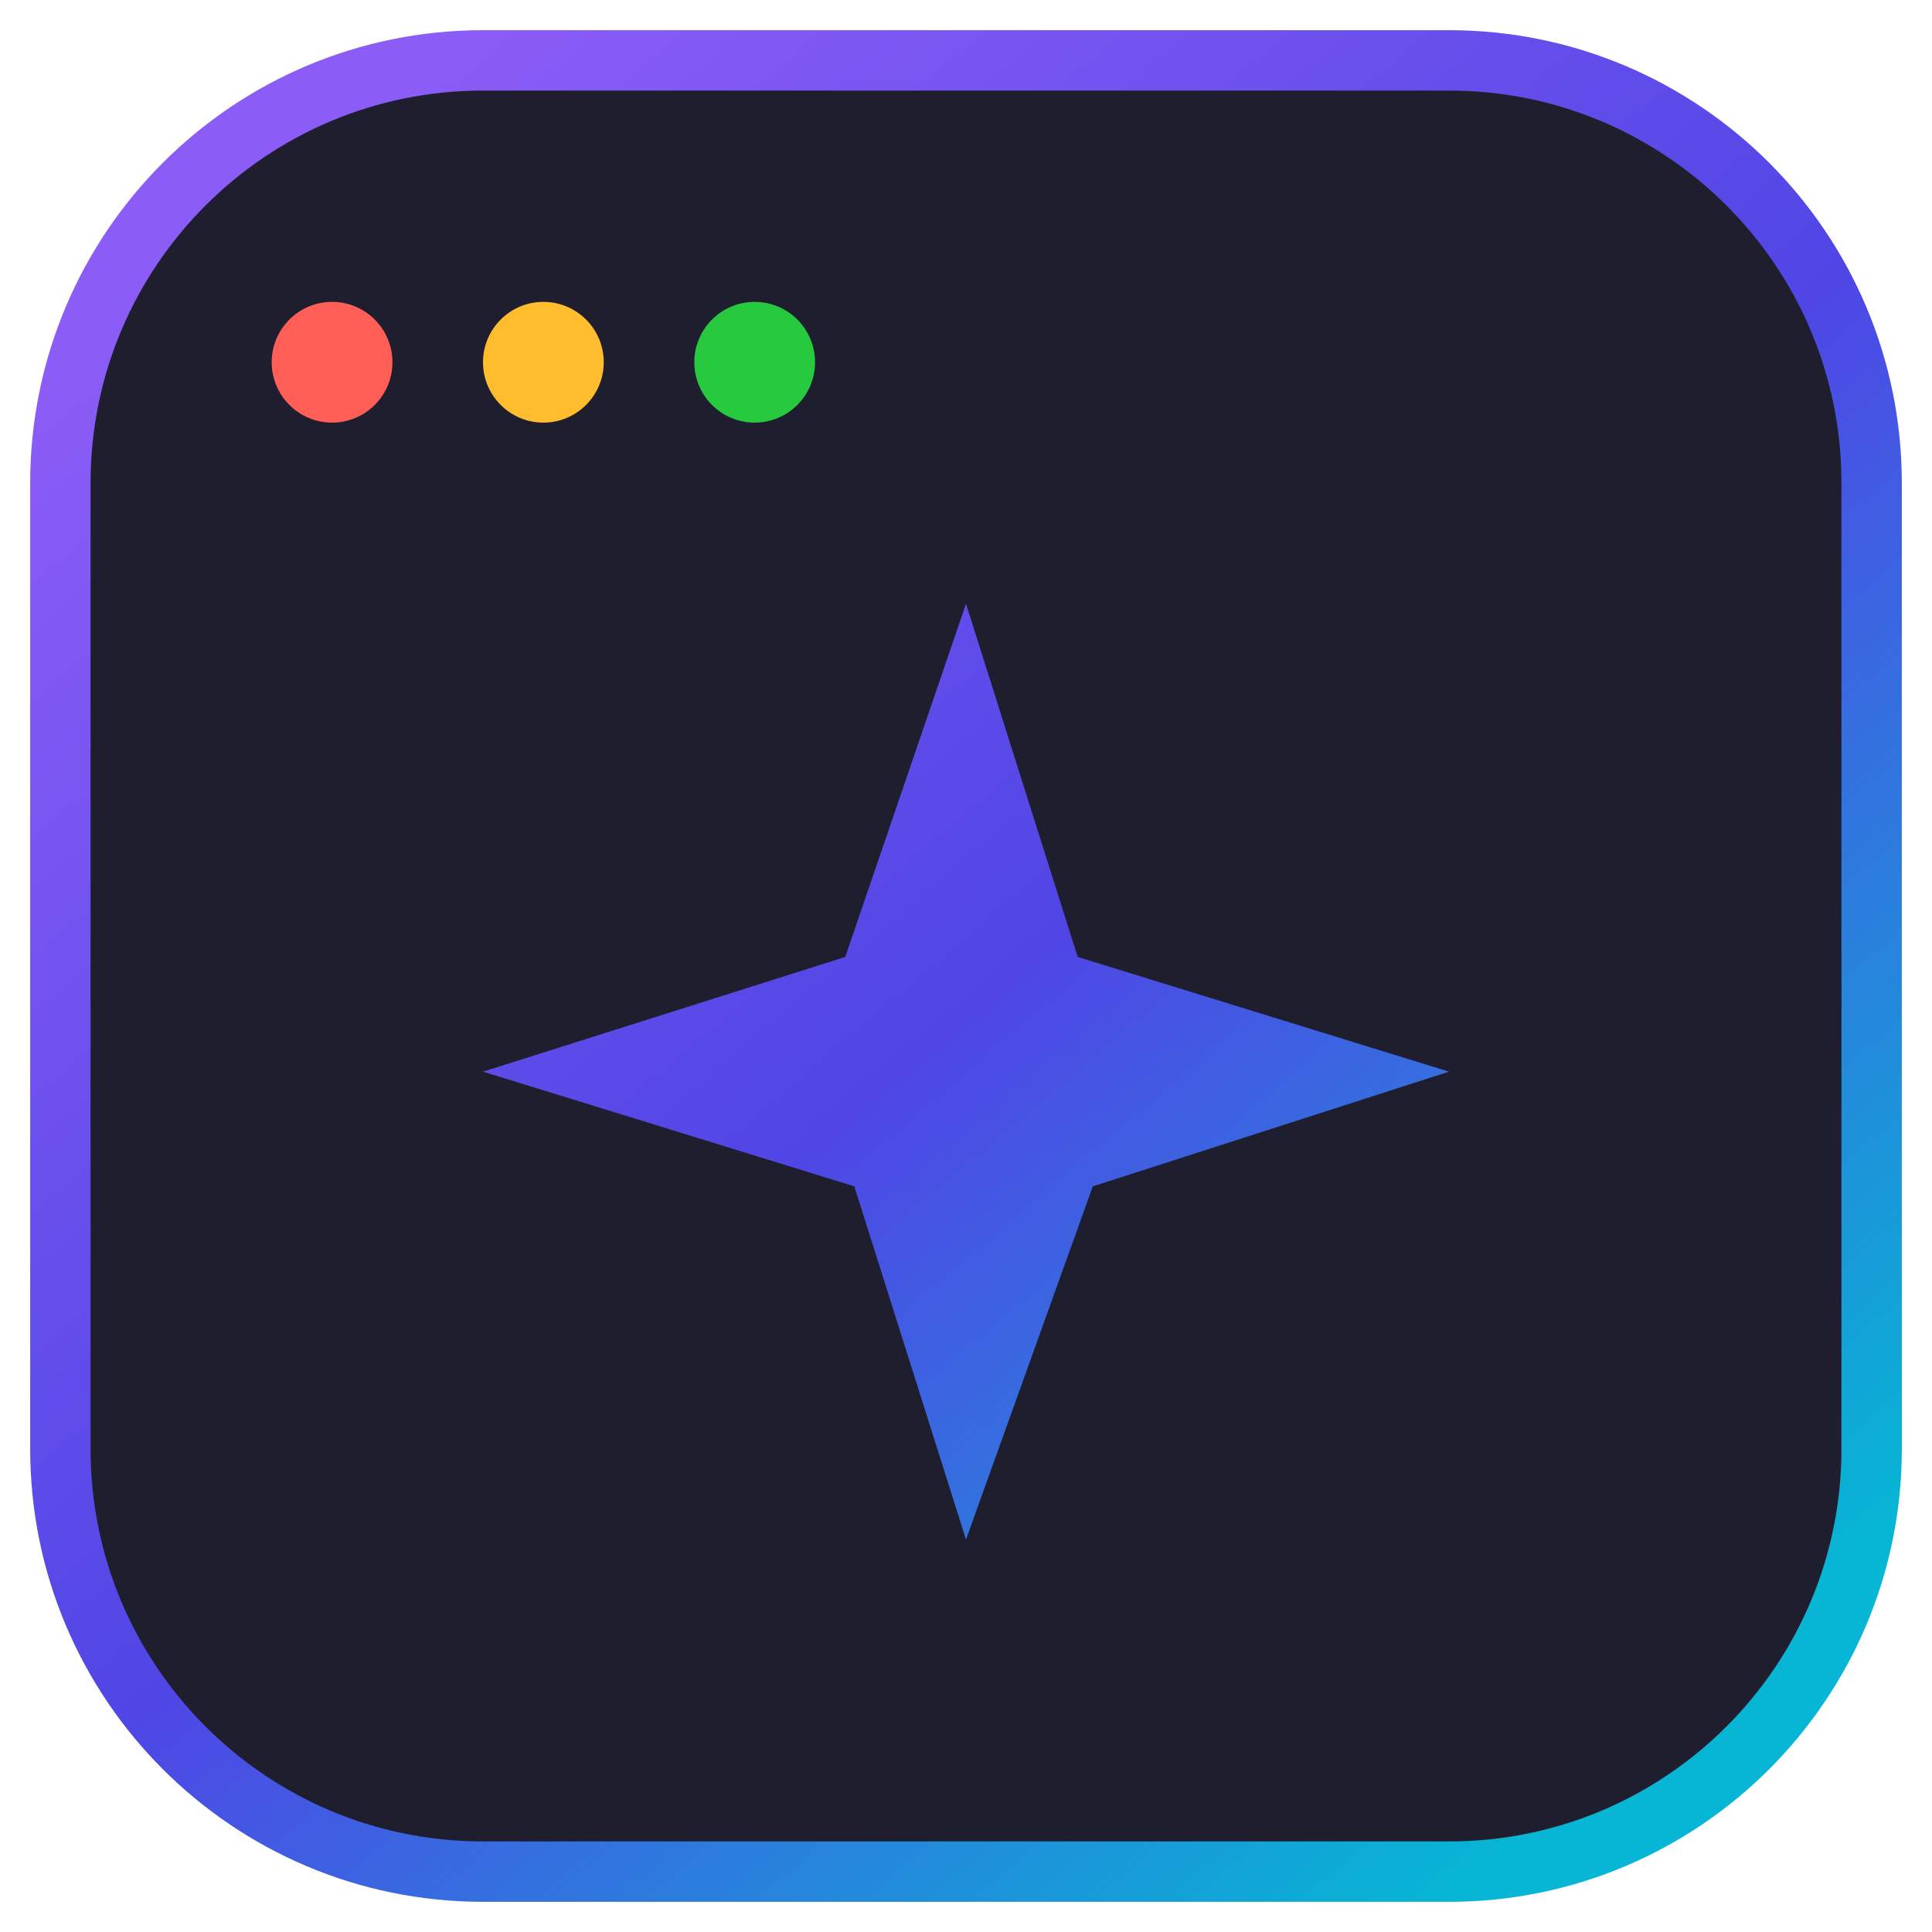
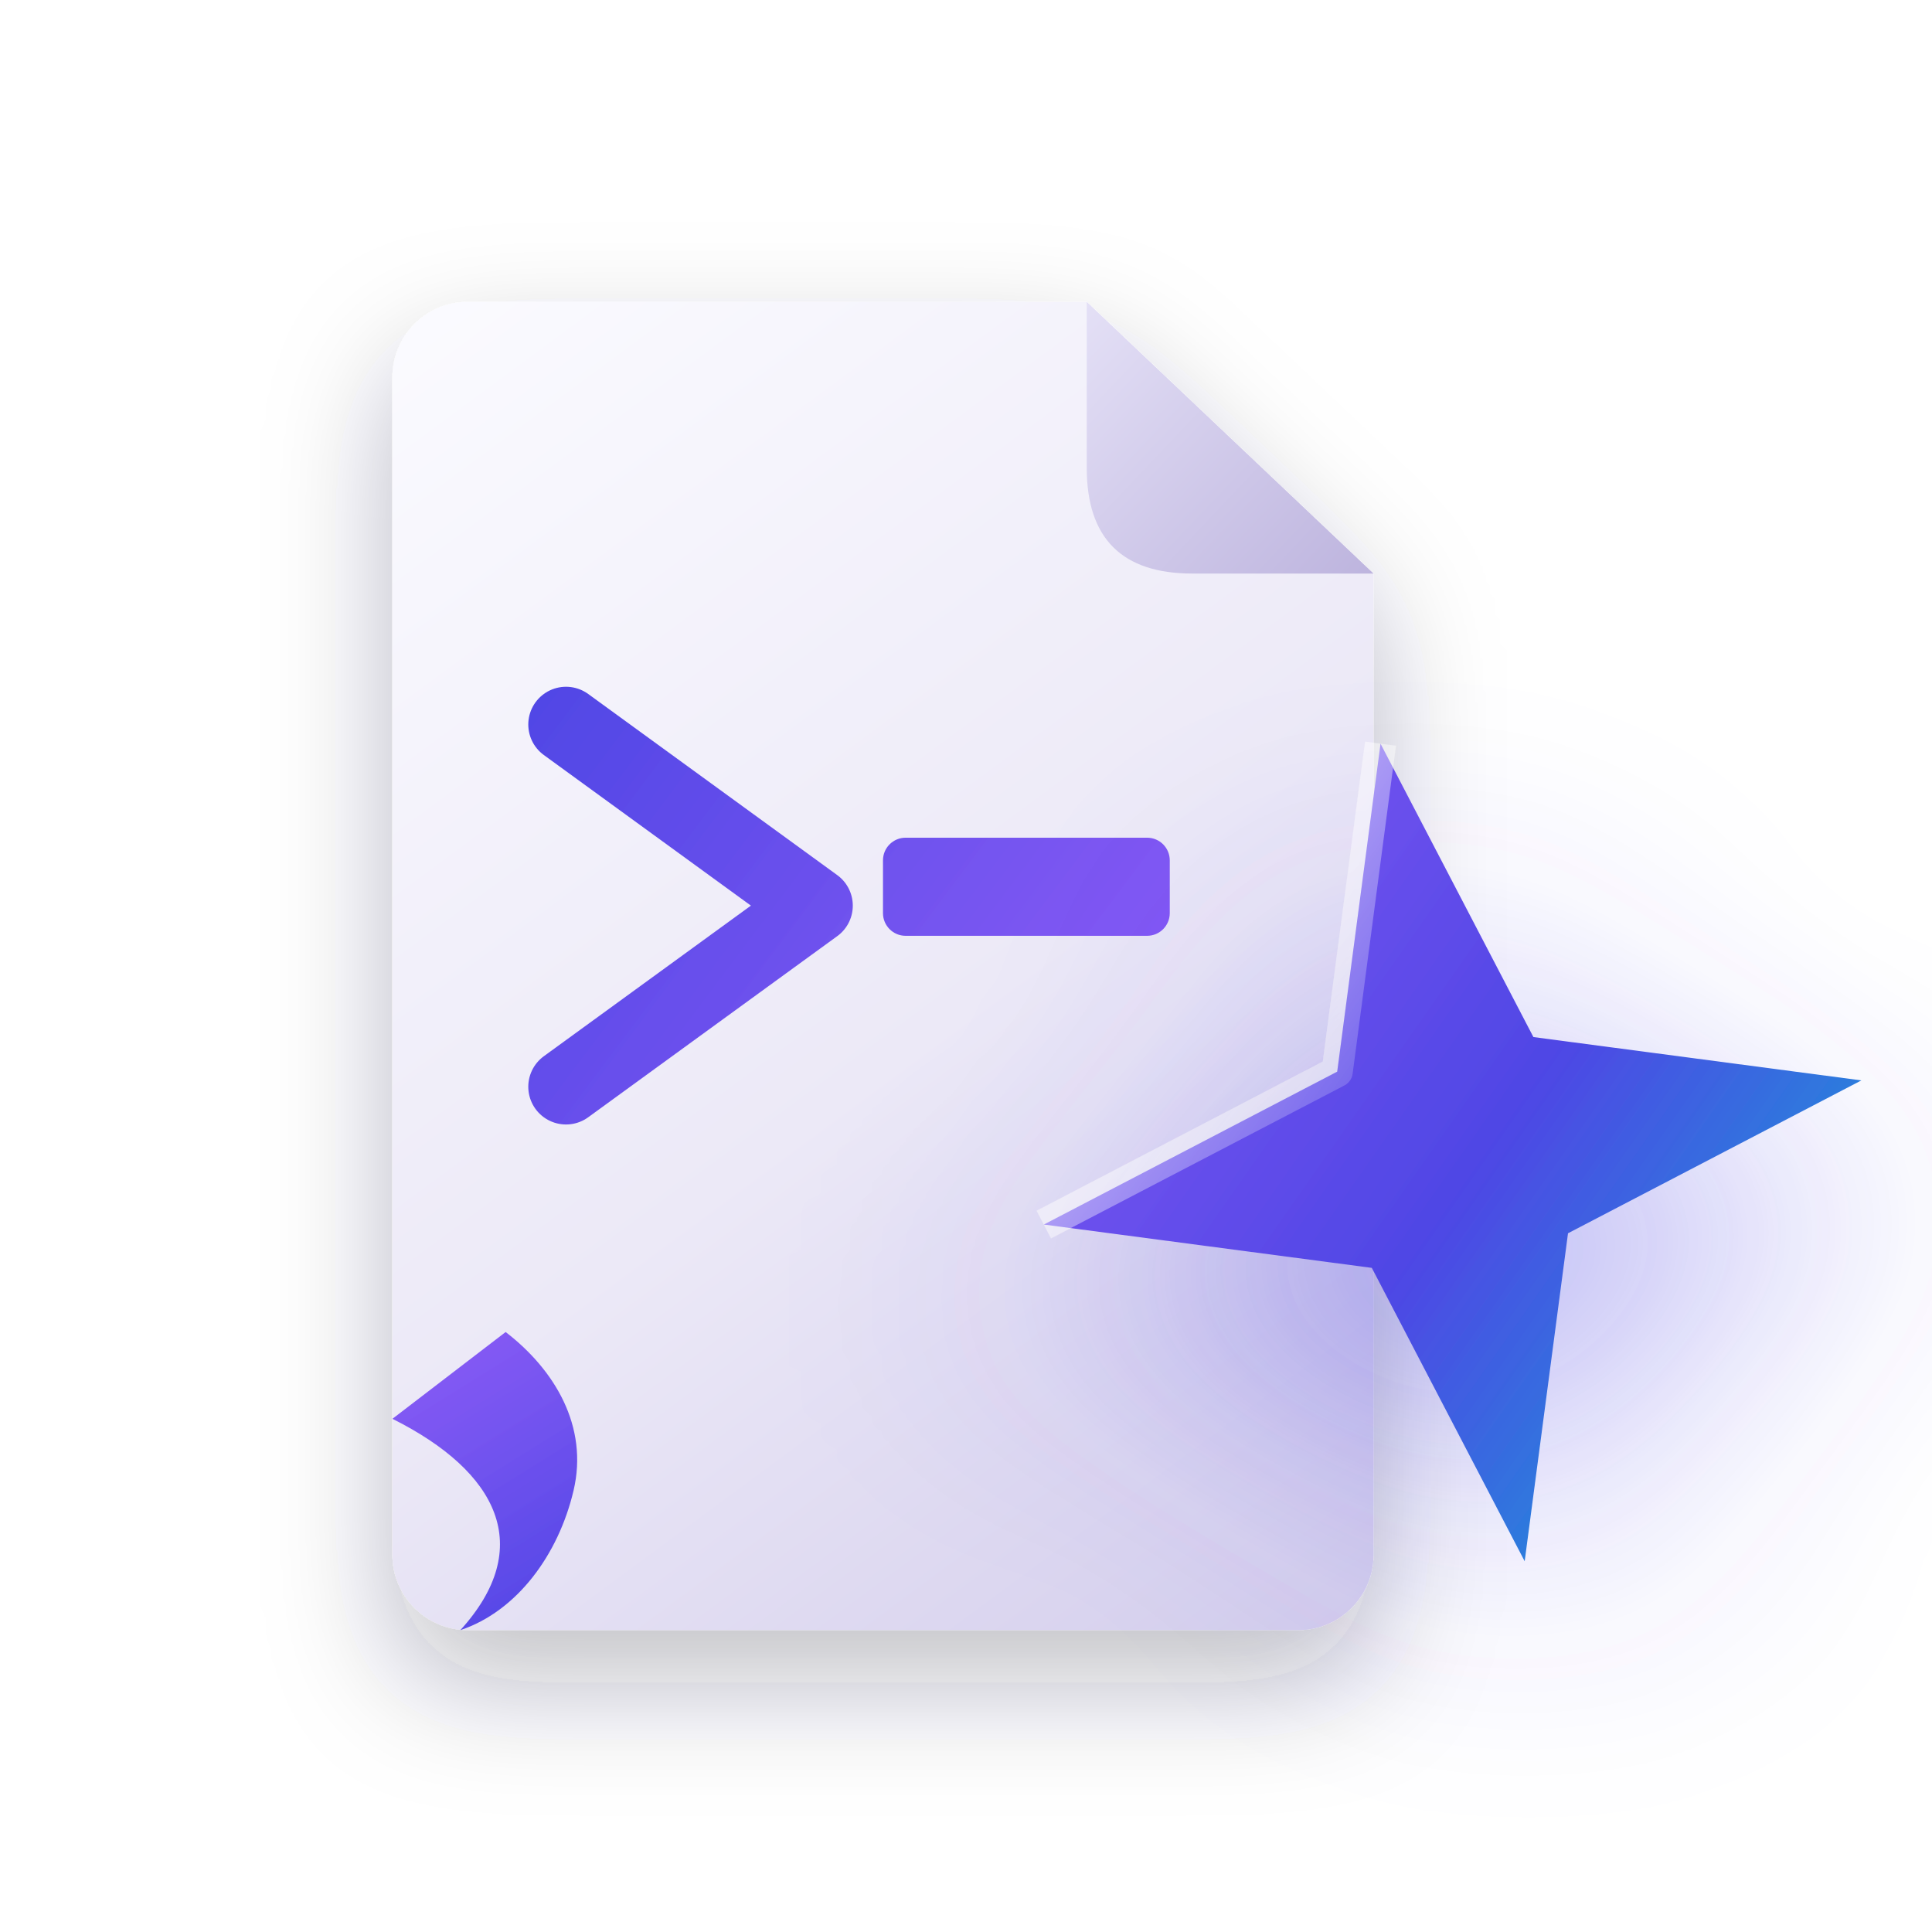
- <svg xmlns="http://www.w3.org/2000/svg" viewBox="0 0 128 128" role="img" aria-label="Vega CLI">
+ <svg xmlns="http://www.w3.org/2000/svg" viewBox="0 0 512 512" role="img" aria-label="Vega CLI">
  <defs>
-     <linearGradient id="vega-cli-gradient" x1="20" y1="12" x2="108" y2="116" gradientUnits="userSpaceOnUse">
+     <linearGradient id="pageGrad" x1="104" y1="80" x2="364" y2="432" gradientUnits="userSpaceOnUse">
+       <stop offset="0" stop-color="#fbfbff" />
+       <stop offset="0.55" stop-color="#ece9f7" />
+       <stop offset="1" stop-color="#d3cdec" />
+     </linearGradient>
+     <linearGradient id="fold" x1="288" y1="80" x2="364" y2="152" gradientUnits="userSpaceOnUse">
+       <stop offset="0" stop-color="#e4e0f6" />
+       <stop offset="1" stop-color="#bdb4de" />
+     </linearGradient>
+     <linearGradient id="peel" x1="104" y1="358" x2="150" y2="432" gradientUnits="userSpaceOnUse">
+       <stop offset="0" stop-color="#8b5cf6" />
+       <stop offset="1" stop-color="#4f46e5" />
+     </linearGradient>
+     <linearGradient id="starGrad" x1="-40" y1="-38" x2="40" y2="42" gradientUnits="userSpaceOnUse">
      <stop offset="0" stop-color="#8b5cf6" />
      <stop offset="0.52" stop-color="#4f46e5" />
      <stop offset="1" stop-color="#06b6d4" />
    </linearGradient>
+     <linearGradient id="starShine" x1="-40" y1="-38" x2="0" y2="2" gradientUnits="userSpaceOnUse">
+       <stop offset="0" stop-color="#ffffff" stop-opacity="0.85" />
+       <stop offset="1" stop-color="#ffffff" stop-opacity="0" />
+     </linearGradient>
+     <linearGradient id="promptGrad" x1="140" y1="180" x2="300" y2="300" gradientUnits="userSpaceOnUse">
+       <stop offset="0" stop-color="#4f46e5" />
+       <stop offset="1" stop-color="#8b5cf6" />
+     </linearGradient>
+     <filter id="pageShadow" x="-30%" y="-30%" width="160%" height="160%">
+       <feDropShadow dx="0" dy="14" stdDeviation="16" flood-color="#241f3d" flood-opacity="0.28" />
+     </filter>
+     <filter id="starGlow" x="-60%" y="-60%" width="220%" height="220%">
+       <feDropShadow dx="0" dy="10" stdDeviation="14" flood-color="#4f46e5" flood-opacity="0.45" />
+     </filter>
  </defs>
-   <rect x="4" y="4" width="120" height="120" rx="28" fill="#1e1e2e" />
-   <rect x="4" y="4" width="120" height="120" rx="28" fill="none" stroke="url(#vega-cli-gradient)" stroke-width="4" />
-   <circle cx="22" cy="24" r="4" fill="#ff5f56" />
-   <circle cx="36" cy="24" r="4" fill="#ffbd2e" />
-   <circle cx="50" cy="24" r="4" fill="#27c93f" />
-   <path fill="url(#vega-cli-gradient)" d="M64 40l7.4 23.4L96 71l-23.6 7.6L64 102l-7.4-23.4L32 71l24-7.6L64 40z" />
+   <g filter="url(#pageShadow)">
+     <path fill="url(#pageGrad)" d="M104,100          A20,20 0 0,1 124,80          L288,80          L364,152          L364,412          A20,20 0 0,1 344,432          L124,432          A20,20 0 0,1 104,412          Z" />
+     <path fill="url(#fold)" d="M288,80 L364,152 L316,152 Q288,152 288,124 Z" />
+     <path fill="url(#peel)" d="M104,376          C132,390 142,410 122,432          C137,427 148,412 152,395          C156,378 147,363 134,353          Z" />
+     <path fill="none" stroke="url(#promptGrad)" stroke-width="20" stroke-linecap="round" stroke-linejoin="round" d="M150,192 L216,240 L150,288" />
+     <rect x="234" y="222" width="76" height="26" rx="6" fill="url(#promptGrad)" />
+   </g>
+   <g filter="url(#starGlow)" transform="translate(384,300) rotate(-10) scale(2.75)">
+     <path fill="url(#starGrad)" d="M0,-38 L9.6,-7.6 L40,2 L9.6,11.6 L0,42 L-9.6,11.6 L-40,2 L-9.6,-7.6 Z" />
+     <path fill="none" stroke="url(#starShine)" stroke-width="3" stroke-linejoin="round" d="M0,-38 L-9.6,-7.6 L-40,2" />
+   </g>
</svg>
